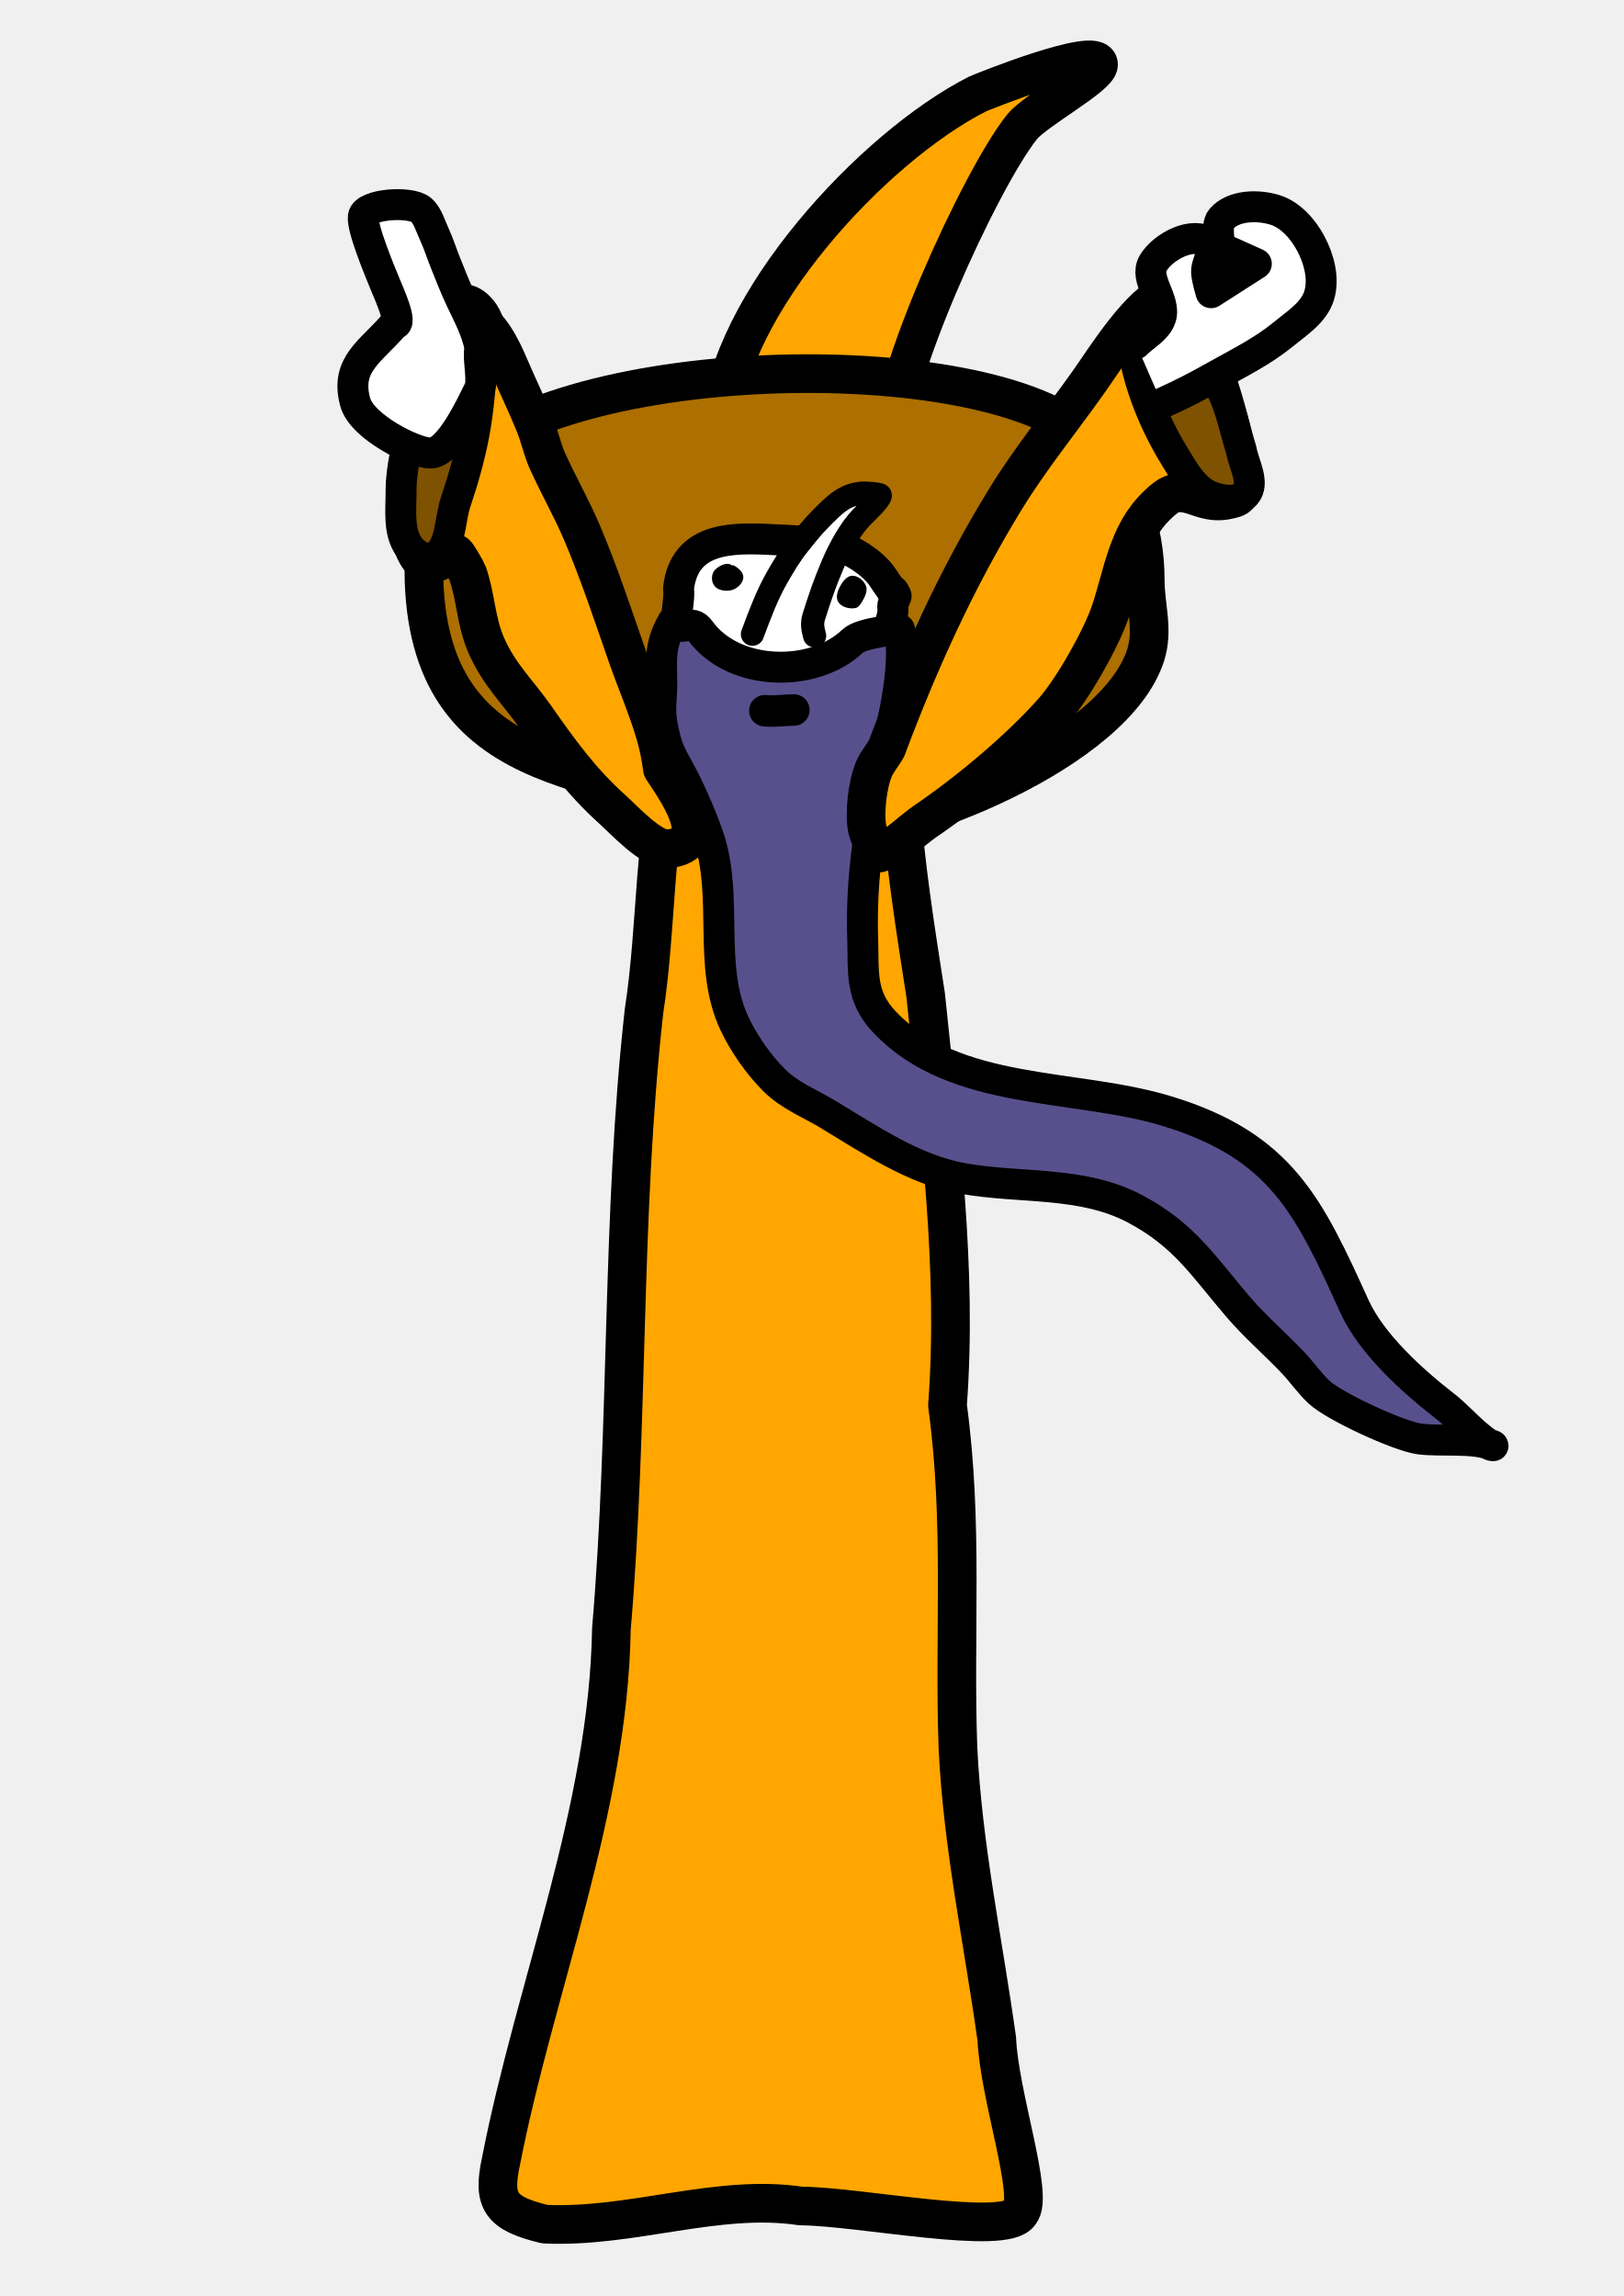
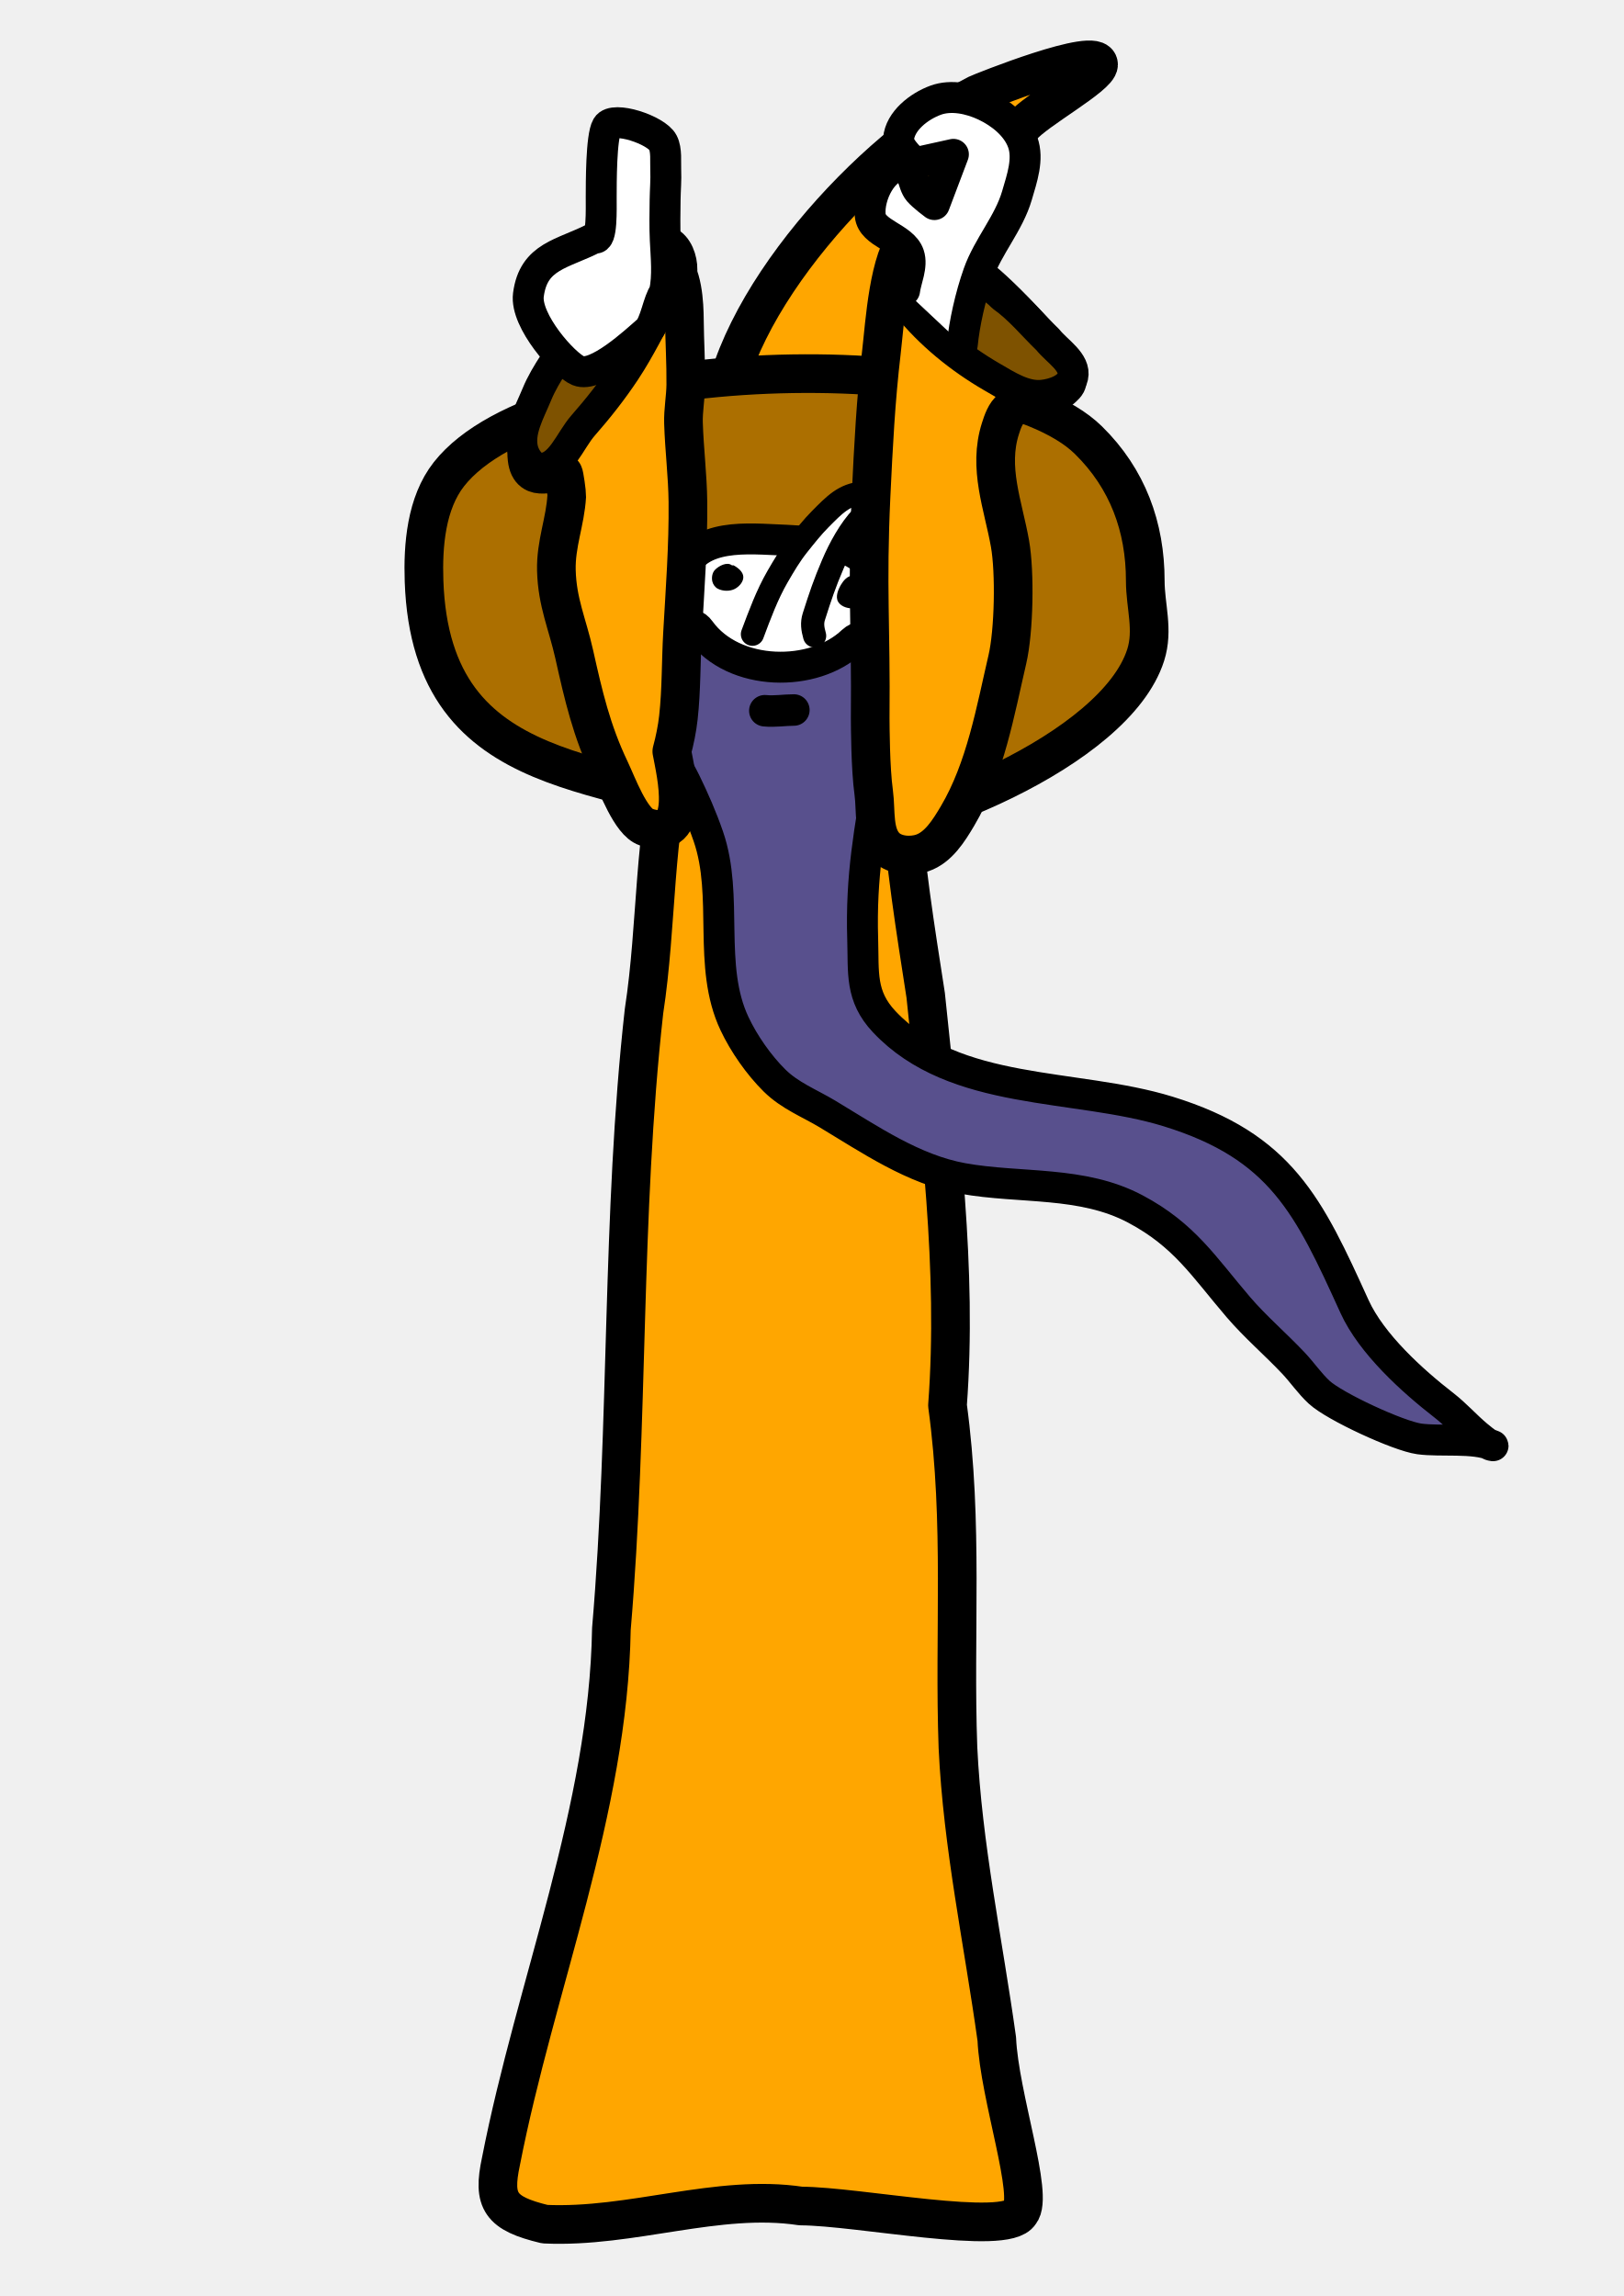
<svg xmlns="http://www.w3.org/2000/svg" width="210mm" height="297mm" viewBox="0 0 210 297" version="1.1" id="svg5">
  <defs id="defs2">
    </defs>
  <path d="M 0,0" id="path39154" style="fill:#ff0000;fill-opacity:1" class="UnoptimicedTransforms" />
  <g id="layer1">
    <path style="fill:#ffa600;fill-opacity:1;stroke:#000000;stroke-width:5;stroke-linecap:round;stroke-linejoin:round;stroke-dasharray:none" d="m 87.474,96.838 c -3.021,11.047 -2.443,22.678 -4.181,33.954 -2.965,26.513 -1.939,53.229 -4.22,79.934 -0.382,23.417 -9.831,46.064 -14.285,68.873 -1.103,5.162 -0.098,6.712 5.672,8.107 11.226,0.525 22.355,-3.969 33.112,-2.347 7.477,0.032 26.531,3.951 28.35,0.883 1.862,-2.171 -2.68,-15.1 -3.004,-22.489 -1.744,-12.555 -4.426,-24.987 -5.022,-37.69 -0.535,-14.754 0.738,-28.934 -1.353,-44.266 1.327,-17.711 -1.02,-35.445 -2.82,-53.045 -1.335,-8.597 -2.712,-17.164 -3.27,-25.855 0.253,-3.296 -3.104,-6.433 -1.552,-9.286" id="path32385" />
    <g id="g39160" style="fill:#ffa600;fill-opacity:1;stroke-width:4.445;stroke-dasharray:none" transform="matrix(1.124977,0,0,1.124977,-17.88703,6.192615)">
      <path style="fill:#ffa600;fill-opacity:1;stroke:#000000;stroke-width:4.445;stroke-linecap:round;stroke-linejoin:round;stroke-dasharray:none" d="M 98.721,43.473 C 99.513,29.551 116.219,11.439 128.257,5.316 c 0.308,-0.157 13.939,-5.664 13.939,-3.388 0,1.323 -7.31,5.301 -8.784,7.139 -4.882,6.083 -15.666,30.027 -14.701,35.818" id="path32393" />
      <path style="fill:#ac6f00;fill-opacity:1;stroke:#000000;stroke-width:4.445;stroke-linecap:round;stroke-linejoin:round;stroke-dasharray:none" d="M 102.299,89.386 C 87.019,82.34 65.49,85.474 64.651,61.313 64.509,57.225 64.89,52.352 67.52,49.011 78.562,34.981 129.489,33.791 141.023,45.098 c 4.524,4.435 6.544,10.001 6.544,16.174 0,2.926 0.977,5.634 0.045,8.551 -3.502,10.962 -27.004,20.475 -38.365,20.853 -3.513,0.117 -7.767,-1.555 -9.95,-2.259" id="path32391" />
    </g>
    <path style="fill:#ffffff;fill-opacity:1;stroke:#000000;stroke-width:4;stroke-linecap:round;stroke-linejoin:round;stroke-dasharray:none" d="m 115.57,76.458 c 0.209,0.751 -1.337,-1.703 -1.604,-2.053 -1.292,-1.691 -3.937,-3.428 -5.99,-3.85 -2.806,-0.577 -5.561,-0.633 -8.414,-0.77 -5.032,-0.243 -11.027,-0.249 -11.801,6.289 0.17,1.549 -0.363,3.078 -0.221,4.638 0.08,0.88 0.252,1.99 0.565,2.823 0.294,0.784 0.835,1.474 1.129,2.258 0.904,2.411 2.004,4.493 4.375,5.786 1.718,0.937 5.151,1.474 7.057,1.694 2.232,0.258 5.402,0.604 7.48,-0.565 1.439,-0.81 1.223,-0.941 2.117,-1.835 0.603,-0.603 1.238,-1.238 1.835,-1.835 0.166,-0.166 0.42,-0.238 0.565,-0.423 0.782,-1.006 1.972,-3.354 2.117,-4.657 0.082,-0.739 0.018,-1.522 0.141,-2.258 0.141,-0.845 0.442,-1.681 0.565,-2.54 0.082,-0.576 -0.11,-0.329 0,-0.988 0.043,-0.256 0.464,-1.042 0.423,-1.129 -0.095,-0.204 -0.225,-0.389 -0.338,-0.583 z" id="path32397" />
    <path style="fill:#ffffff;fill-opacity:1;stroke:#000000;stroke-width:3;stroke-linecap:round;stroke-linejoin:round;stroke-dasharray:none" d="m 97.316,82.041 c 0.946,-2.521 1.892,-5.104 3.244,-7.444 0.826,-1.429 1.638,-2.812 2.674,-4.107 0.91,-1.138 1.826,-2.305 2.852,-3.337 1.806,-1.817 3.083,-3.191 5.455,-3.369 0.263,-0.02 2.317,0.09 2.317,0.289 0,0.532 -1.958,2.344 -2.389,2.791 -1.555,1.615 -2.872,4.056 -3.744,6.096 -1.075,2.516 -1.64,4.197 -2.464,6.793 -0.27,0.85 -0.161,1.57 0.095,2.494" id="path32399" />
    <path style="fill:#58508d;fill-opacity:1;stroke:#000000;stroke-width:4;stroke-linecap:round;stroke-linejoin:round;stroke-dasharray:none" d="m 116.347,81.42 c 0,0 -4.905,0.377 -6.089,1.523 -4.937,4.739 -15.365,4.641 -19.716,-1.383 -1.225,-1.697 -2.167,0.441 -3.495,-1.198 -2.244,3.906 -1.192,5.769 -1.527,9.998 -0.169,2.13 0.043,3.268 0.565,5.383 0.462,1.872 1.695,3.645 2.531,5.358 1.124,2.305 2.157,4.662 2.995,7.091 2.683,7.78 -0.141,16.742 3.387,24.225 1.218,2.585 3.138,5.337 5.17,7.348 1.997,1.977 4.516,2.934 6.845,4.332 5.435,3.261 11.113,7.192 17.505,8.342 7.44,1.339 15.411,0.278 22.318,3.947 6.376,3.386 8.848,7.472 13.334,12.706 2.197,2.563 4.815,4.792 7.13,7.251 1.135,1.205 2.098,2.631 3.316,3.754 2.014,1.858 10.249,5.659 12.942,6.032 2.736,0.379 7.119,-0.214 9.519,0.866 0.146,0.066 -0.328,-0.042 -0.463,-0.128 -0.539,-0.344 -1.077,-0.774 -1.569,-1.187 -1.475,-1.239 -2.758,-2.703 -4.278,-3.882 -4.096,-3.178 -9.381,-7.949 -11.587,-12.802 -5.901,-12.982 -9.477,-20.707 -24.101,-25.22 -12.028,-3.711 -27.583,-1.895 -36.722,-11.615 -3.121,-3.319 -2.649,-6.356 -2.781,-10.62 -0.258,-8.361 0.902,-14.084 2.249,-22.271 1.713,-5.307 3.42,-13.122 2.52,-17.847 z" id="path32409" />
    <path style="color:#000000;fill:#000000;stroke-width:2.795;stroke-linecap:round;stroke-linejoin:round;stroke-dasharray:none" d="m 94.633,73.109 c -0.602,-0.455 -1.658,0.072 -2.177,0.62 -0.345,0.364 -0.437,0.977 -0.332,1.467 0.084,0.392 0.364,0.782 0.722,0.963 0.651,0.329 1.539,0.354 2.187,0.021 0.568,-0.292 1.131,-0.929 1.103,-1.567 -0.028,-0.643 -0.678,-1.171 -1.245,-1.475 -0.077,-0.041 -0.201,0.035 -0.259,-0.029 -3e-6,-10e-7 10e-7,-2e-6 0,-4e-6 z" id="path32415" />
    <path style="color:#000000;fill:#000000;stroke-width:2.92;stroke-linecap:round;stroke-linejoin:round;stroke-dasharray:none" d="m 110.239,74.474 c -0.623,0.004 -1.151,0.62 -1.468,1.156 -0.382,0.643 -0.751,1.567 -0.373,2.213 0.404,0.689 1.477,0.976 2.258,0.806 0.379,-0.082 0.638,-0.476 0.833,-0.81 0.348,-0.596 0.752,-1.35 0.529,-2.003 -0.242,-0.706 -1.032,-1.366 -1.778,-1.361 z" id="path32417" />
    <path style="fill:none;stroke:#000000;stroke-width:4.074;stroke-linecap:round;stroke-linejoin:round;stroke-dasharray:none" d="m 98.919,91.938 c 1.28,0.129 2.548,-0.094 3.755,-0.094" id="path32419" />
  </g>
-   <g id="layer6">
+   <g id="layer6" transform="rotate(22.50497,91.97955,101.3769)">
    <path style="fill:#ffa600;fill-opacity:1;stroke:#000000;stroke-width:5;stroke-linecap:round;stroke-linejoin:round;stroke-dasharray:none" d="M 85.676,99.464 C 85.487,98.007 85.201,96.521 84.789,95.1 83.775,91.603 82.312,88.265 81.113,84.832 79.242,79.474 77.476,74.085 75.25,68.86 73.913,65.723 72.211,62.752 70.813,59.648 c -0.675,-1.499 -1.004,-3.152 -1.616,-4.678 -1.04,-2.591 -2.272,-5.084 -3.359,-7.644 -0.834,-1.963 -2.534,-5.666 -4.849,-6.36 -0.582,-0.174 -1.88,0.46 -2.377,0.713 -4.29,2.182 -4.075,10.979 -4.595,15.002 -0.563,4.358 -2.414,10.857 -0.127,14.974 1.706,3.071 3.898,-0.292 5.071,-0.029 0.14,0.031 1.399,2.191 1.521,2.538 1.082,3.082 1.045,6.244 2.44,9.384 1.685,3.792 3.973,5.853 6.275,9.127 3.173,4.513 5.869,8.305 10.015,12.036 1.559,1.403 5.052,5.221 7.131,5.077 6.429,-0.445 0.874,-7.936 -0.666,-10.325 z" id="path32425" />
    <path style="fill:#7e5200;fill-opacity:1;stroke:#000000;stroke-width:4;stroke-linecap:round;stroke-linejoin:round;stroke-dasharray:none" d="m 63.035,41.413 c 0.55,1.412 -0.338,3.012 -0.514,4.516 -0.406,3.463 -0.585,6.963 -1.252,10.385 -0.568,2.917 -1.377,5.79 -2.333,8.604 -0.836,2.462 -0.556,6.235 -2.965,7.215 -1.007,0.41 -2.329,-0.433 -2.992,-1.294 -1.509,-1.96 -1.097,-4.864 -1.106,-7.337 -0.011,-3.104 0.935,-6.138 1.322,-9.218 0.463,-3.686 0.132,-7.606 1.196,-11.081 0.76,-2.482 3.205,-4.492 5.583,-4.443 1.35,0.028 2.57,1.395 3.06,2.652 z" id="path32445" />
    <path style="fill:#ffffff;fill-opacity:1;stroke:#000000;stroke-width:4;stroke-linecap:round;stroke-linejoin:round;stroke-dasharray:none" d="m 62.078,45.004 c -0.414,-2.235 -1.542,-4.285 -2.504,-6.332 -0.736,-1.565 -1.353,-3.155 -1.997,-4.763 -0.488,-1.221 -0.866,-2.453 -1.426,-3.651 -0.441,-0.943 -0.851,-2.407 -1.68,-3.109 -1.402,-1.188 -7.254,-0.769 -7.479,0.856 -0.21,1.512 2.174,7.172 2.801,8.709 0.557,1.366 2.334,5.248 1.223,5.205 -2.978,3.543 -6.416,5.143 -5.078,10.091 0.881,3.258 7.727,6.594 9.717,6.595 2.489,0.001 5.38,-6.318 6.321,-8.223 0.568,-1.15 -0.247,-4.124 0.102,-5.378 z" id="path32427" />
  </g>
-   <g id="layer5">
-     <path style="fill:#ffa600;fill-opacity:1;stroke:#000000;stroke-width:5;stroke-linecap:round;stroke-linejoin:round;stroke-dasharray:none" d="m 119.642,80.46 c 4.174,-11.154 9.128,-22.068 15.37,-32.229 3.25,-5.289 7.221,-10.159 10.807,-15.23 2.098,-2.967 6.686,-10.381 10.3,-11.466 0.026,-0.008 -0.19,0.349 -0.127,0.456 0.159,0.27 0.352,0.518 0.539,0.77 0.931,1.257 1.689,2.595 2.567,3.879 0.869,1.271 1.746,2.573 2.409,3.964 1.286,2.7 4.725,14.548 3.645,17.141 -0.147,0.352 -0.852,0.468 -1.141,0.542 -3.115,0.791 -4.643,-1.123 -6.94,-0.827 -0.912,0.117 -1.805,0.961 -2.44,1.569 -3.857,3.688 -4.427,8.879 -6.021,13.662 -1.197,3.591 -4.951,10.197 -7.448,13.006 -4.476,5.035 -11.022,10.47 -16.543,14.232 -1.821,1.241 -3.78,3.34 -5.831,4.079 -0.516,0.186 -1.525,-2.472 -1.648,-3.08 -0.422,-2.09 0.028,-5.854 0.887,-7.843 0.387,-0.896 1.159,-1.768 1.616,-2.624 z" id="path32423" class="UnoptimicedTransforms" transform="translate(-4.967742,16.32258)" />
+   <g id="layer5" transform="rotate(-28.51718,120.0029,100.2721)">
+     <path style="fill:#ffa600;fill-opacity:1;stroke:#000000;stroke-width:5;stroke-linecap:round;stroke-linejoin:round;stroke-dasharray:none" d="m 121.907,73.968 c 5.818,-10.463 7.697,-15.108 13.884,-25.313 3.307,-5.455 6.441,-10.582 10.027,-15.654 2.098,-2.967 6.686,-10.381 10.3,-11.466 0.026,-0.008 -0.19,0.349 -0.127,0.456 0.159,0.27 0.352,0.518 0.539,0.77 0.931,1.257 1.689,2.595 2.567,3.879 0.869,1.271 1.746,2.573 2.409,3.964 1.286,2.7 4.725,14.548 3.645,17.141 -0.147,0.352 -0.852,0.468 -1.141,0.542 -3.115,0.791 -4.643,-1.123 -6.94,-0.827 -0.912,0.117 -1.805,0.961 -2.44,1.569 -3.857,3.688 -4.427,8.879 -6.021,13.662 -1.197,3.591 -4.951,10.197 -7.448,13.006 -4.476,5.035 -9.26,11.096 -15.349,14.729 -1.887,1.126 -4.111,2.392 -6.277,2.019 -1.545,-0.266 -3.241,-1.367 -3.74,-2.854 -0.772,-2.3 1.094,-4.743 1.951,-7.013 1.125,-2.983 3.705,-7.755 4.162,-8.611 z" id="path32423" class="UnoptimicedTransforms" transform="translate(-4.967742,16.32258)" />
    <path style="fill:#7e5200;fill-opacity:1;stroke:#000000;stroke-width:4;stroke-linecap:round;stroke-linejoin:round;stroke-dasharray:none" d="m 156.837,42.623 c -2.492,-4.09 -4.376,-8.669 -5.236,-13.38 -0.235,-1.29 0.052,-2.623 0.047,-3.935 0.434,-1.571 2.003,-2.569 3.553,-2.799 1.461,-0.339 2.587,1.057 3.423,2.044 1,1.557 1.222,3.456 2.166,5.049 0.678,1.556 1.786,2.911 2.212,4.561 1.202,2.433 1.68,5.131 2.494,7.705 0.319,1.853 1.81,4.295 0.547,5.749 -1.012,1.166 -3.206,0.816 -4.626,0.212 -2.127,-0.904 -3.377,-3.233 -4.579,-5.206 z" id="path32443" class="UnoptimicedTransforms" transform="translate(-4.967742,16.32258)" />
-     <path style="fill:#ffffff;fill-opacity:1;stroke:#000000;stroke-width:4;stroke-linecap:round;stroke-linejoin:round;stroke-dasharray:none" d="m 150.272,52.162 c 2.791,-1.24 4.739,-2.292 7.034,-3.578 2.933,-1.643 5.994,-3.148 8.593,-5.28 1.786,-1.465 4.043,-2.87 4.713,-5.081 0.658,-2.173 -0.014,-4.722 -1.084,-6.725 -1.007,-1.884 -2.647,-3.751 -4.694,-4.365 -2.217,-0.664 -5.321,-0.587 -6.847,1.154 -0.825,0.941 -0.134,3.751 -0.134,3.751 l 4.635,2.082 -5.854,3.746 c 0,0 -0.522,-1.712 -0.585,-2.597 -0.092,-1.29 1.337,-3.084 0.309,-3.867 -2.035,-1.55 -5.891,0.433 -7.211,2.624 -1.229,2.039 1.706,4.808 0.976,7.074 -0.476,1.477 -2.261,2.378 -3.208,3.375" id="path32439" />
+     <path style="fill:#ffffff;fill-opacity:1;stroke:#000000;stroke-width:4;stroke-linecap:round;stroke-linejoin:round;stroke-dasharray:none" d="m 150.511,53.455 c 1.496,-2.216 3.887,-4.985 6.226,-7.087 2.787,-2.504 6.55,-3.815 9.188,-6.475 1.627,-1.64 3.596,-3.414 3.945,-5.697 0.343,-2.245 -0.683,-4.673 -2.026,-6.504 -1.264,-1.723 -3.152,-3.338 -5.265,-3.655 -2.289,-0.343 -5.351,0.173 -6.614,2.112 -0.683,1.048 0.399,3.732 0.399,3.732 l 4.883,1.404 -5.264,4.537 c 0,0 -0.759,-1.621 -0.947,-2.488 -0.273,-1.264 0.887,-3.242 -0.242,-3.872 -2.234,-1.246 -5.77,1.264 -6.767,3.62 -0.927,2.192 2.37,4.518 1.969,6.864 -0.262,1.53 -1.902,2.675 -2.698,3.795" id="path32439" />
  </g>
</svg>
